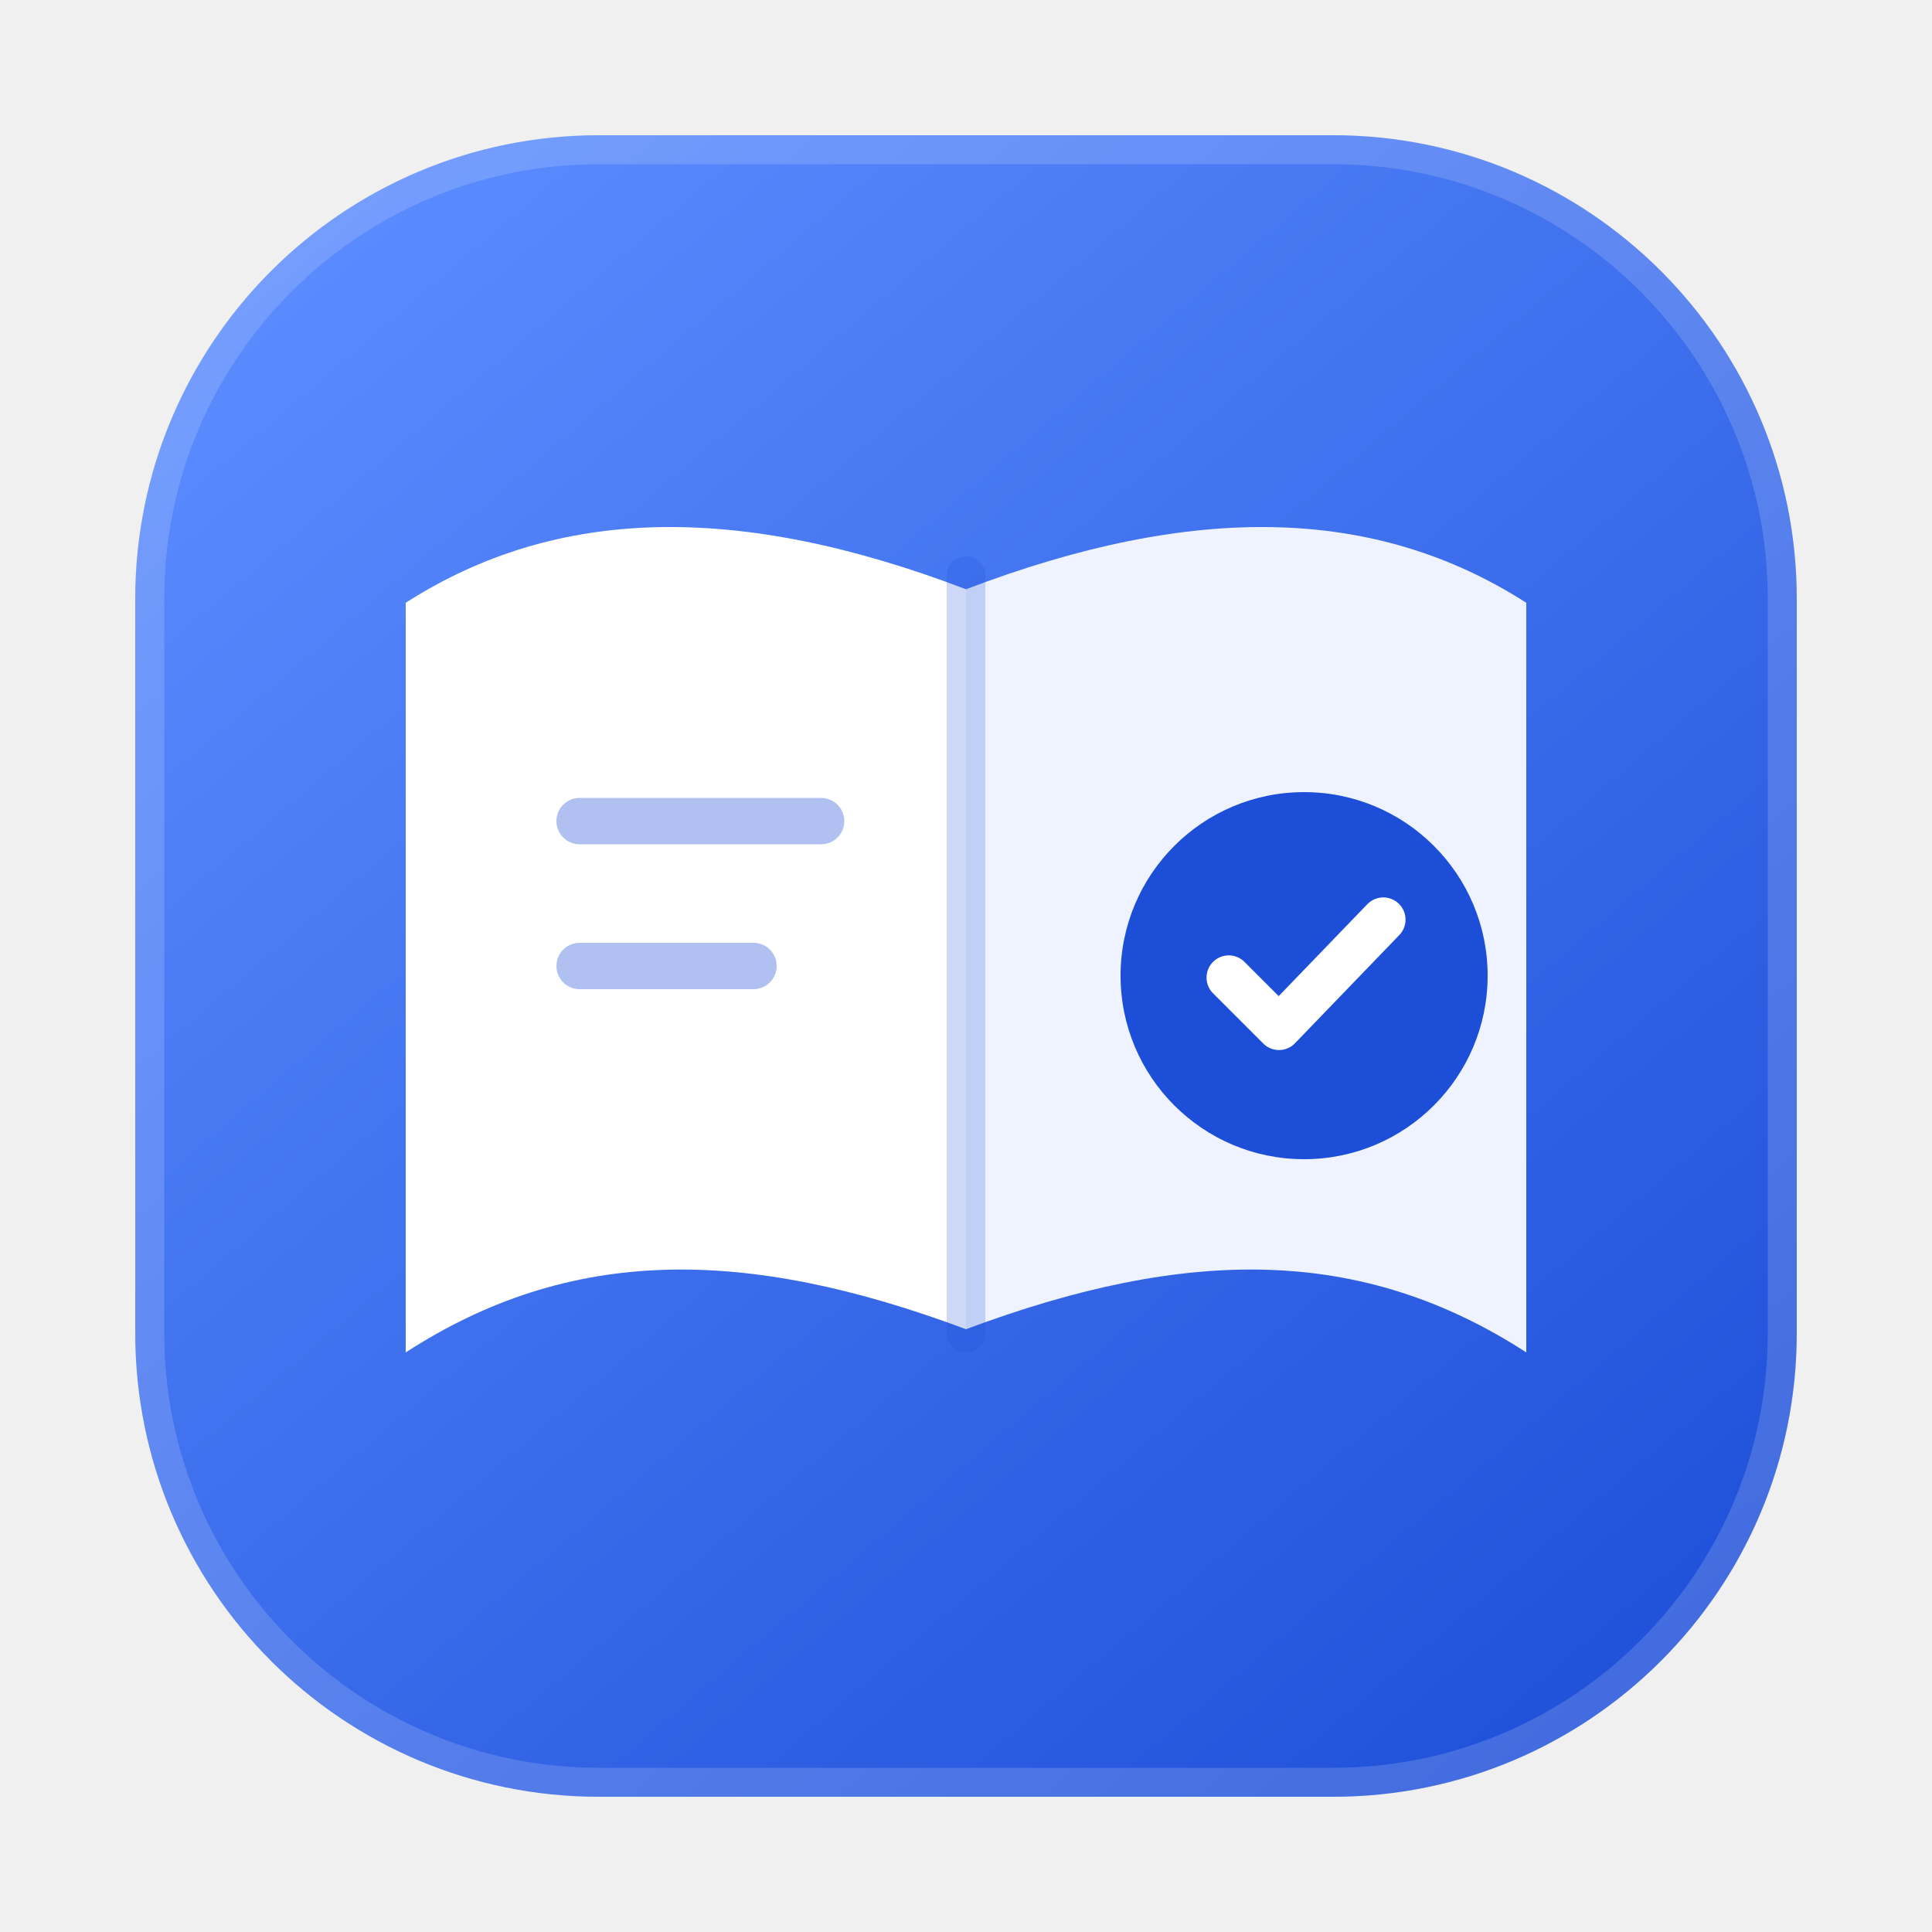
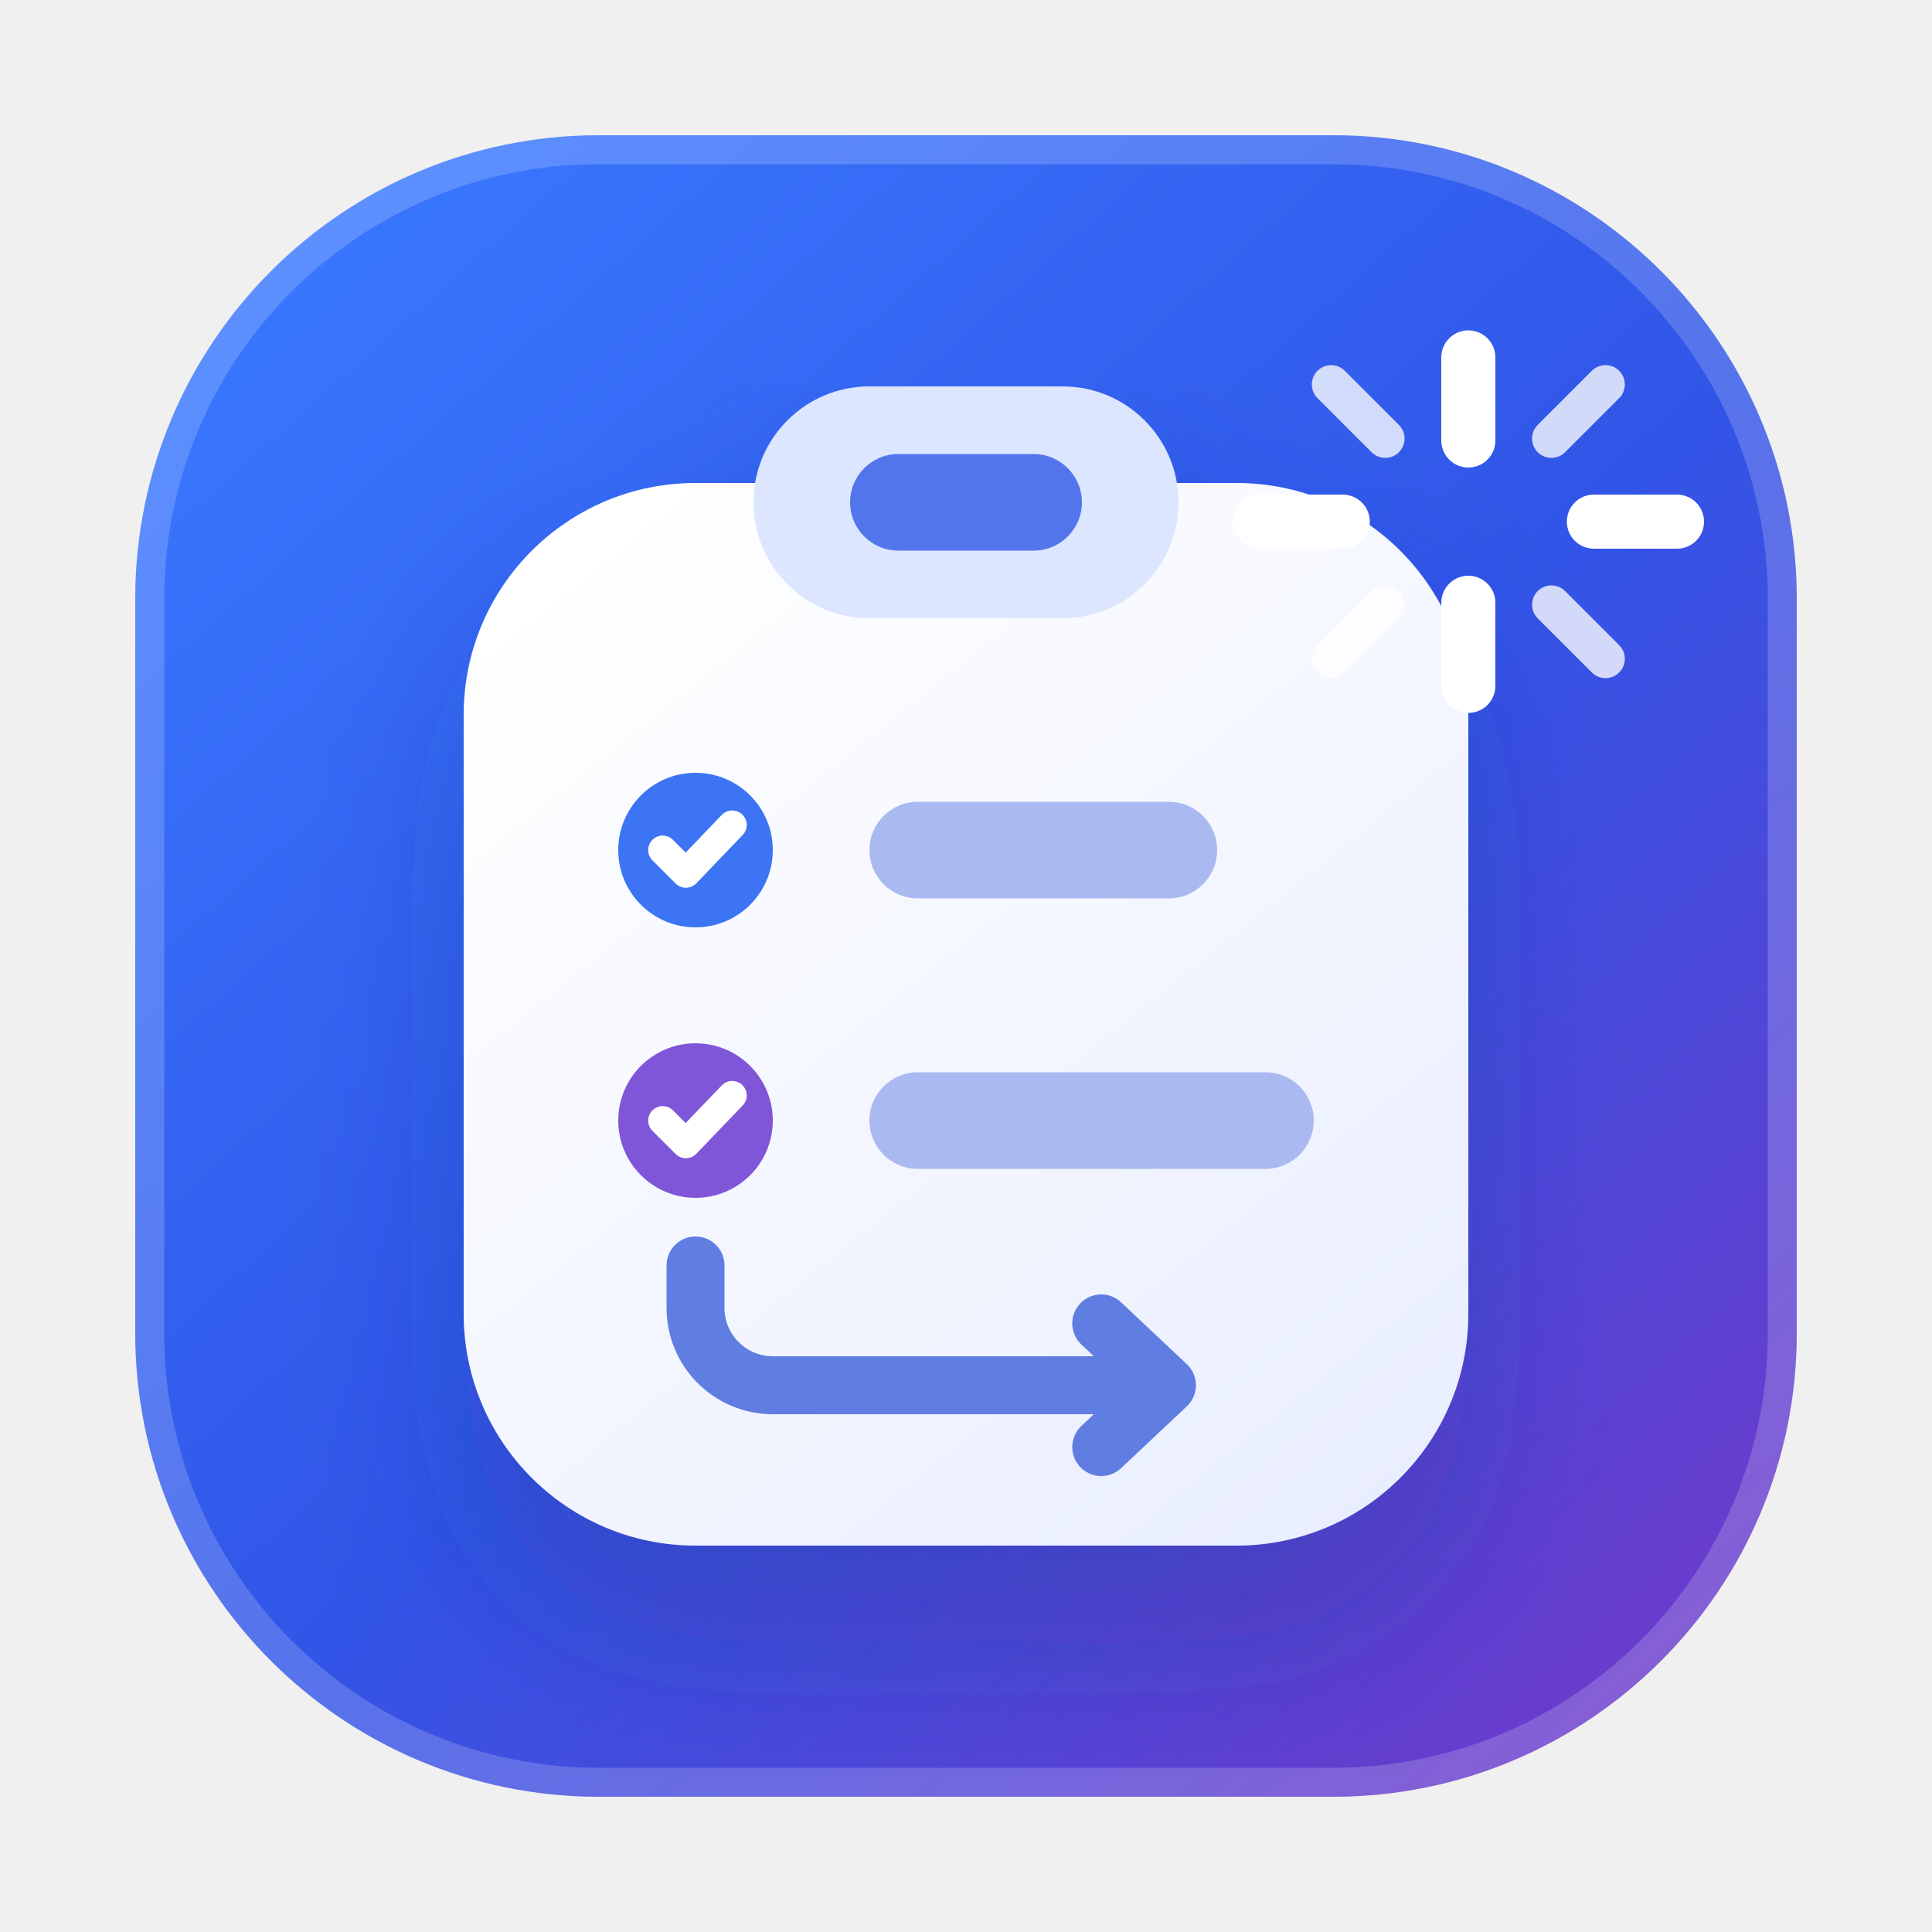
<svg xmlns="http://www.w3.org/2000/svg" viewBox="0 0 100 100" role="img" aria-labelledby="title desc">
  <defs>
-     <linearGradient id="acad-bg" x1="16" y1="10" x2="86" y2="92" gradientUnits="userSpaceOnUse">
-       <stop stop-color="#5B8CFF" />
-       <stop offset="1" stop-color="#1D4ED8" />
+     <linearGradient id="office-bg" x1="15" y1="10" x2="88" y2="92" gradientUnits="userSpaceOnUse">
+       <stop stop-color="#3978FF" />
+       <stop offset=".52" stop-color="#3155E7" />
+       <stop offset="1" stop-color="#7138C8" />
    </linearGradient>
+     <linearGradient id="panel" x1="31" y1="27" x2="72" y2="78" gradientUnits="userSpaceOnUse">
+       <stop stop-color="#FFFFFF" />
+       <stop offset="1" stop-color="#E9EEFF" />
+     </linearGradient>
+     <filter id="shadow" x="12" y="15" width="76" height="77" filterUnits="userSpaceOnUse">
+       <feDropShadow dx="0" dy="5" stdDeviation="4" flood-color="#172D89" flood-opacity=".28" />
+     </filter>
  </defs>
-   <rect x="7" y="7" width="86" height="86" rx="24" fill="url(#acad-bg)" />
-   <rect x="7.75" y="7.75" width="84.5" height="84.5" rx="23.25" fill="none" stroke="#fff" stroke-opacity=".16" stroke-width="1.5" />
-   <path d="M21 70c8.5-5.5 17.5-5.5 29-1.2V30.5C38.2 26 28.8 26.2 21 31.2V70Z" fill="#fff" />
-   <path d="M79 70c-8.5-5.5-17.5-5.5-29-1.2V30.5C61.8 26 71.2 26.2 79 31.2V70Z" fill="#EEF3FF" />
-   <path d="M50 29.8v39.2" stroke="#1D4ED8" stroke-opacity=".22" stroke-width="2" stroke-linecap="round" />
-   <path d="M30 42.5h12.5M30 50h9" stroke="#1D4ED8" stroke-opacity=".35" stroke-width="2.4" stroke-linecap="round" />
-   <circle cx="67.5" cy="50.5" r="9.5" fill="#1D4ED8" />
-   <path d="m63.6 50.6 2.6 2.6 5.4-5.6" fill="none" stroke="#fff" stroke-width="2.3" stroke-linecap="round" stroke-linejoin="round" />
+   <rect x="7" y="7" width="86" height="86" rx="24" fill="url(#office-bg)" />
+   <rect x="7.75" y="7.75" width="84.5" height="84.5" rx="23.25" fill="none" stroke="#fff" stroke-opacity=".18" stroke-width="1.5" />
+   <g filter="url(#shadow)">
+     <rect x="24" y="25" width="52" height="55" rx="12" fill="url(#panel)" />
+     <rect x="39" y="20" width="22" height="12" rx="6" fill="#DDE6FF" />
+     <rect x="44" y="23.5" width="12" height="5" rx="2.5" fill="#5375EC" />
+   </g>
+   <circle cx="36" cy="44" r="4" fill="#3C74F4" />
+   <path d="m34.3 44 1.2 1.2 2.4-2.5" fill="none" stroke="#fff" stroke-width="1.5" stroke-linecap="round" stroke-linejoin="round" />
+   <rect x="45" y="41.5" width="18" height="5" rx="2.5" fill="#AABAF1" />
+   <circle cx="36" cy="58" r="4" fill="#8056D8" />
+   <path d="m34.3 58 1.2 1.2 2.4-2.5" fill="none" stroke="#fff" stroke-width="1.5" stroke-linecap="round" stroke-linejoin="round" />
+   <rect x="45" y="55.5" width="23" height="5" rx="2.5" fill="#AABAF1" />
+   <path d="M36 65.5v2.2a4 4 0 0 0 4 4h19" fill="none" stroke="#607DE2" stroke-width="3" stroke-linecap="round" />
+   <path d="m57 68.5 3.4 3.2-3.4 3.2" fill="none" stroke="#607DE2" stroke-width="3" stroke-linecap="round" stroke-linejoin="round" />
+   <path d="M76 18.5v4.3M76 31.2v4.3M69.5 27h-4.3M86.8 27h-4.3" stroke="#fff" stroke-width="2.8" stroke-linecap="round" />
+   <path d="m71.7 22.7-2.8-2.8M83.1 34.1l-2.8-2.8M80.3 22.7l2.8-2.8M68.9 34.1l2.8-2.8" stroke="#fff" stroke-opacity=".78" stroke-width="2" stroke-linecap="round" />
</svg>
